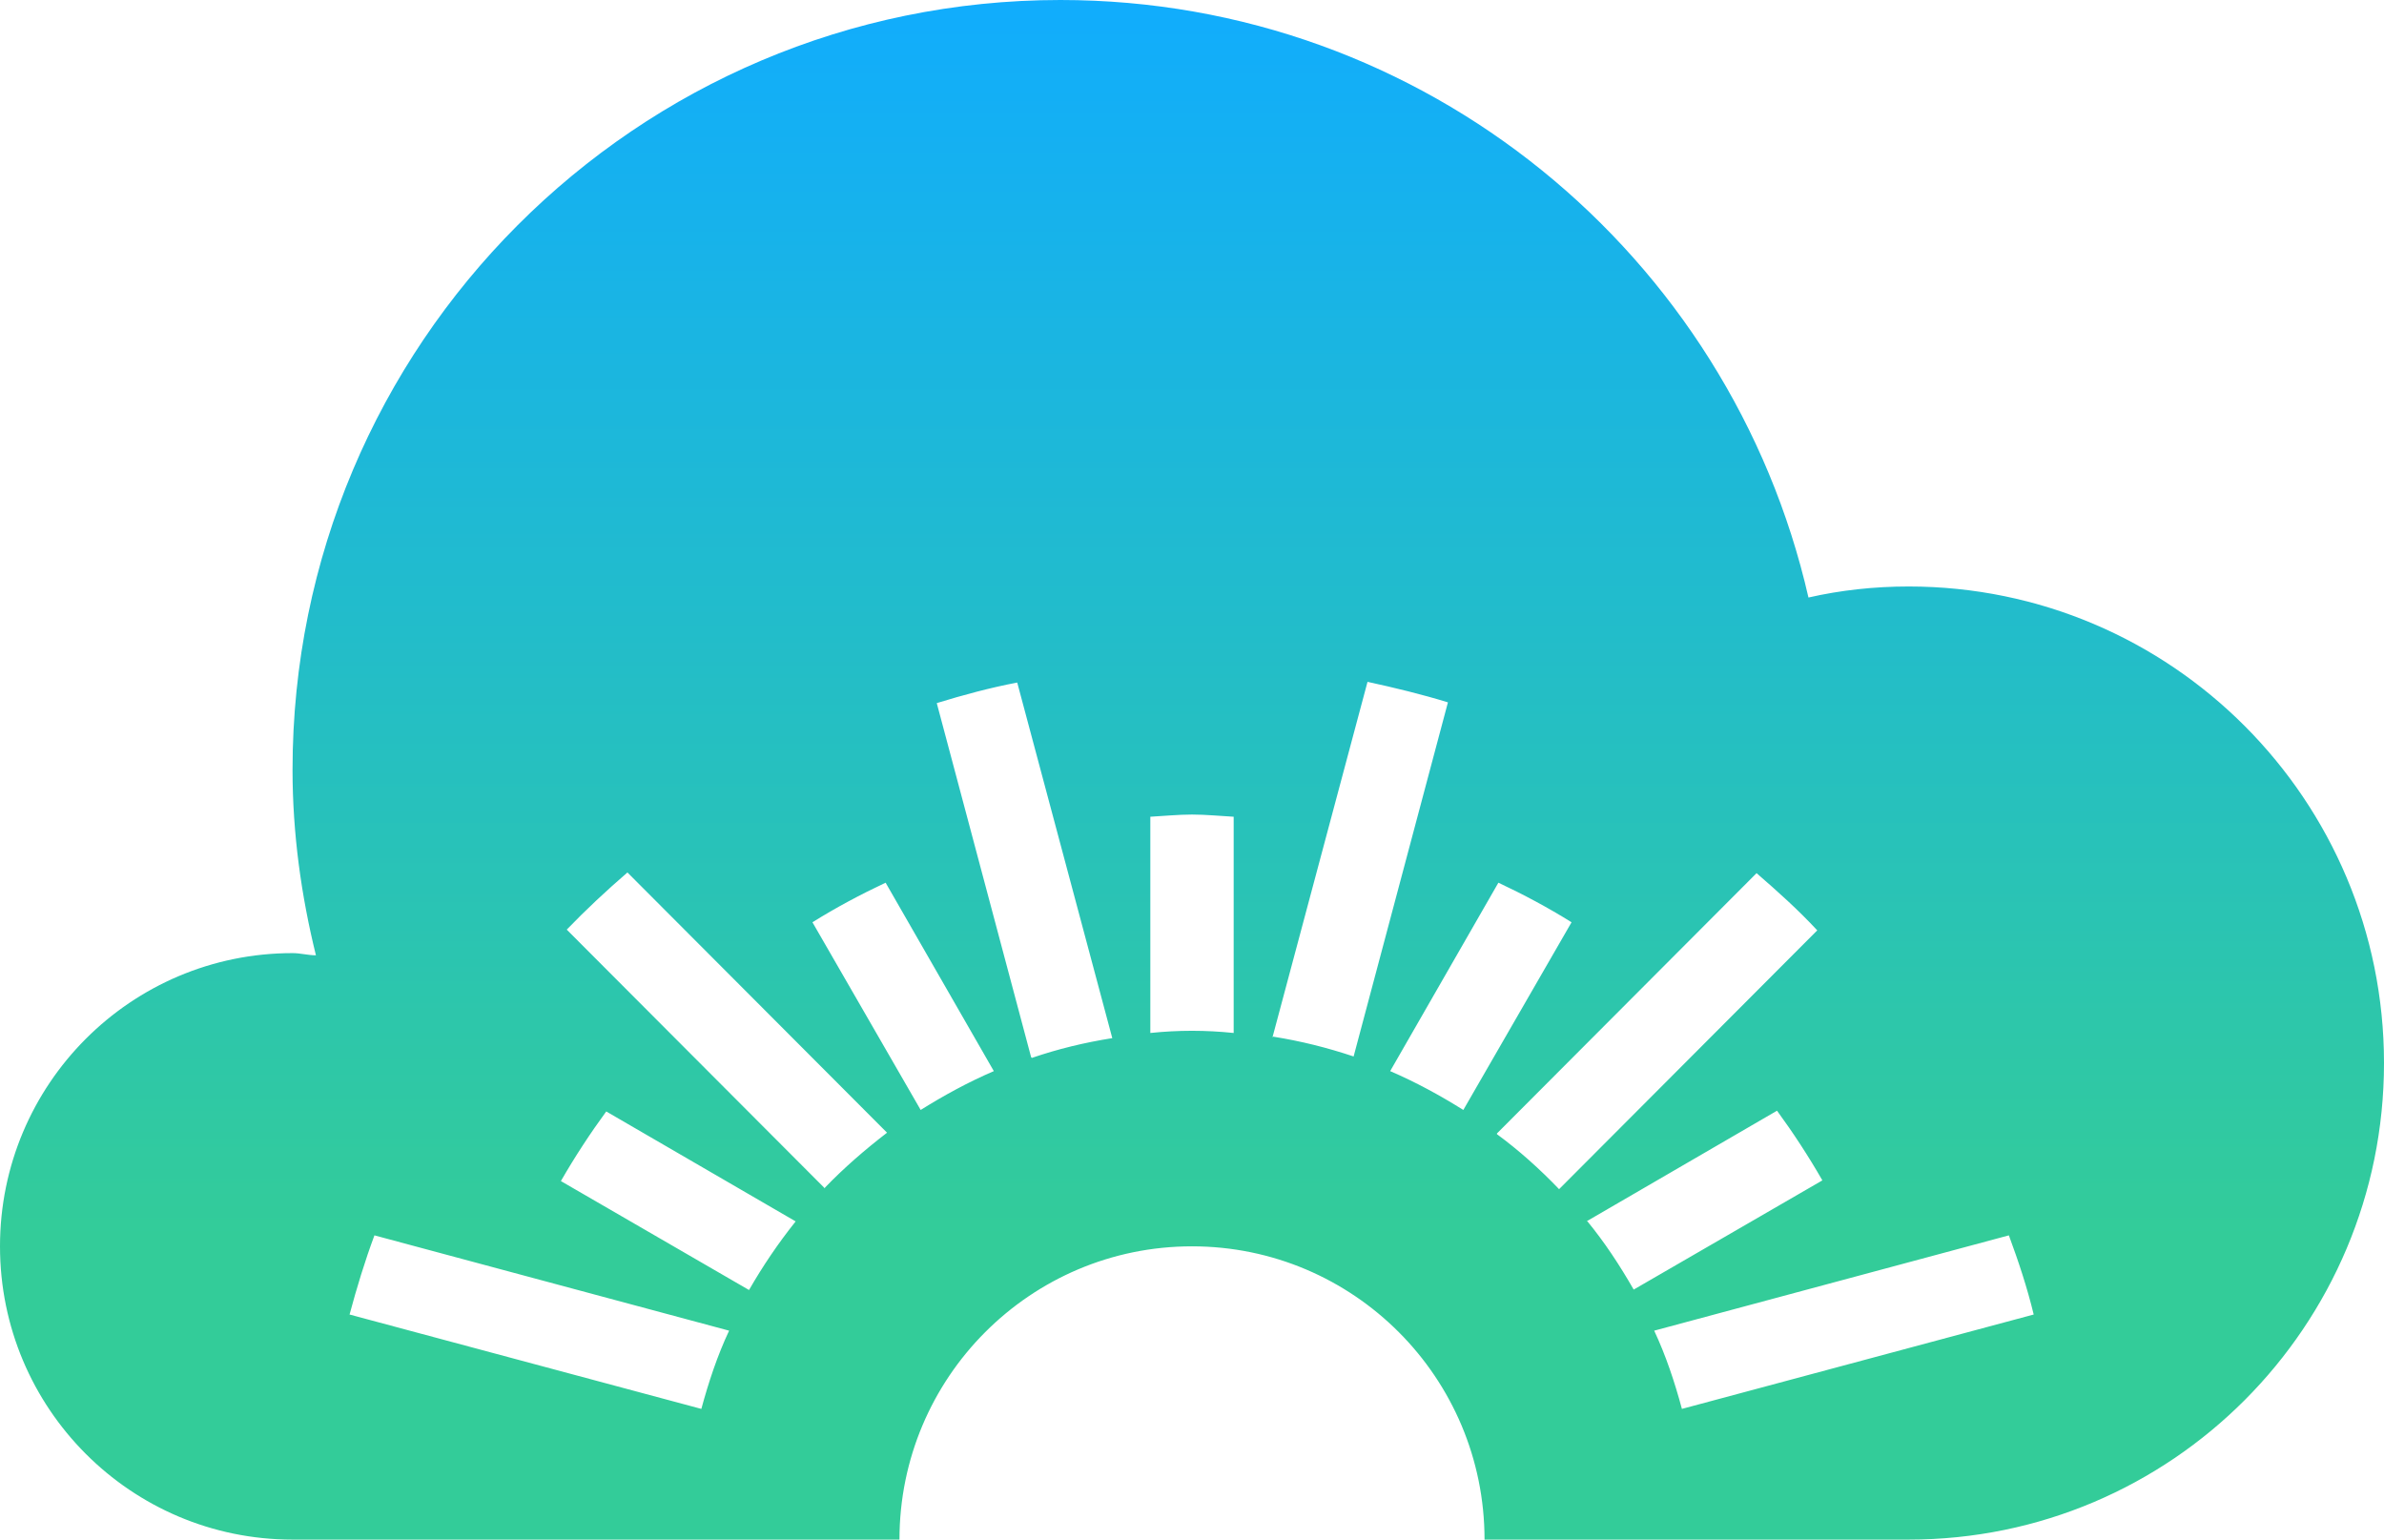
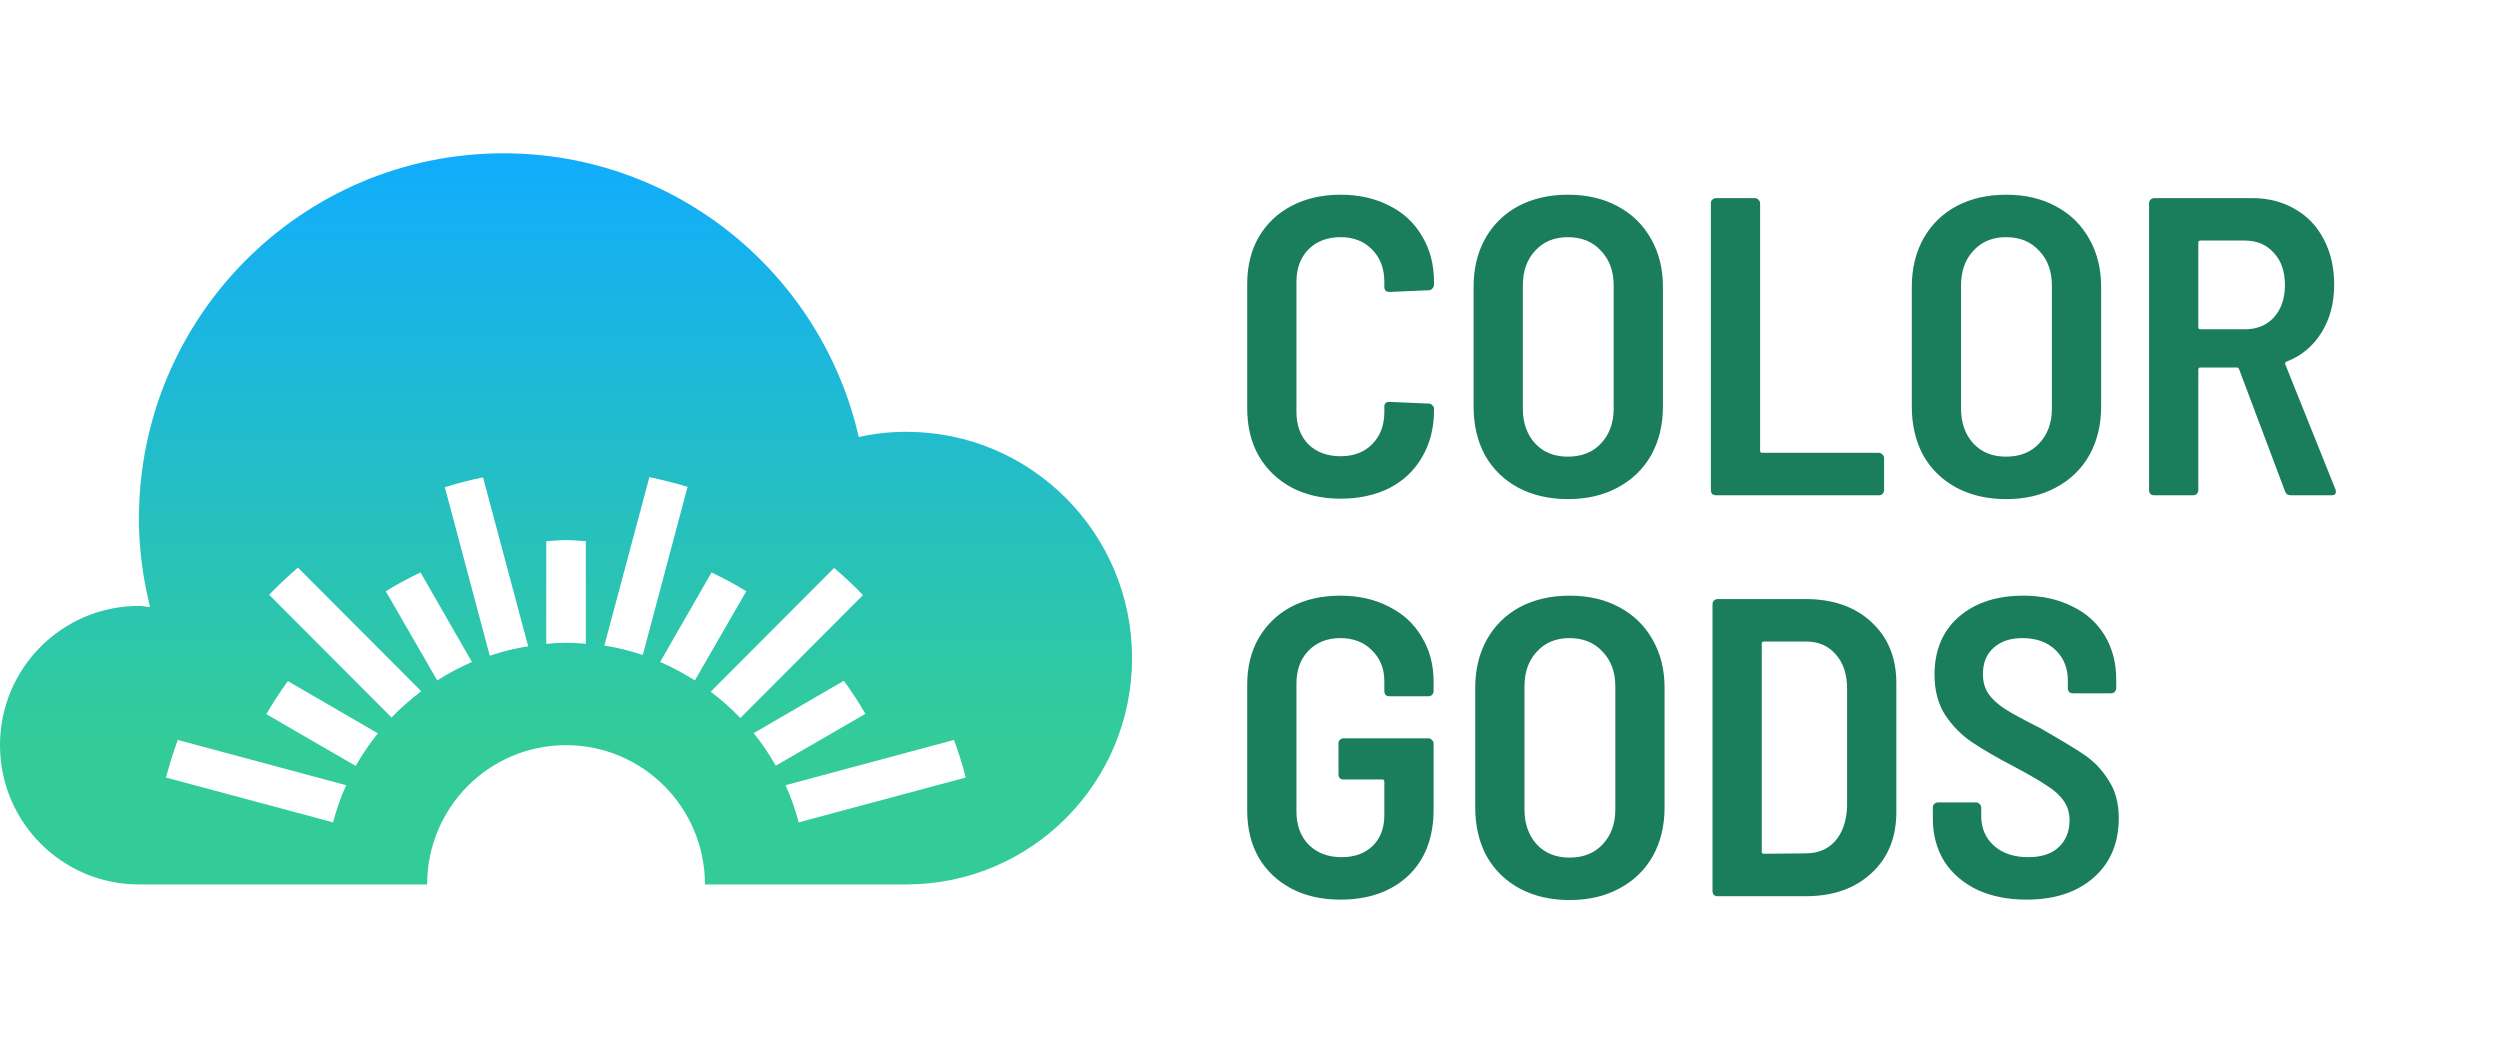
- <svg xmlns="http://www.w3.org/2000/svg" width="48" height="31" viewBox="0 0 48 31" fill="none">
-   <path id="Vector" d="M38.429 11.809C37.737 11.809 37.06 11.883 36.412 12.031C34.837 5.137 28.697 0 21.35 0C12.81 0 5.89 6.938 5.89 15.5C5.89 16.784 6.066 18.039 6.361 19.235C6.199 19.235 6.052 19.191 5.89 19.191C2.636 19.191 0 21.833 0 25.095C0 28.358 2.636 31 5.89 31H18.11C18.11 27.738 20.746 25.095 24 25.095C27.254 25.095 29.89 27.738 29.89 31H38.429C43.715 31 48 26.704 48 21.405C48 16.105 43.715 11.809 38.429 11.809ZM14.135 28.372L7.038 26.468C7.185 25.922 7.347 25.39 7.539 24.874L14.68 26.793C14.444 27.295 14.268 27.826 14.12 28.372H14.135ZM15.092 25.981L11.293 23.781C11.573 23.294 11.882 22.822 12.206 22.379L16.02 24.593C15.666 25.036 15.357 25.494 15.077 25.981H15.092ZM16.609 23.929L11.411 18.718C11.794 18.32 12.206 17.936 12.633 17.567L17.86 22.807C17.418 23.147 16.991 23.516 16.609 23.914V23.929ZM18.537 22.349L16.358 18.57C16.829 18.275 17.33 18.009 17.831 17.773L20.01 21.567C19.494 21.789 19.009 22.054 18.537 22.349ZM20.761 21.287L18.861 14.157C19.391 13.994 19.936 13.847 20.481 13.743L22.395 20.903C21.836 20.991 21.291 21.124 20.776 21.301L20.761 21.287ZM24.839 20.799C24.559 20.77 24.28 20.755 24 20.755C23.72 20.755 23.441 20.77 23.161 20.799V16.445C23.441 16.43 23.72 16.401 24 16.401C24.28 16.401 24.559 16.43 24.839 16.445V20.799ZM25.62 20.888L27.534 13.729C28.078 13.847 28.623 13.979 29.153 14.142L27.254 21.272C26.724 21.095 26.194 20.962 25.634 20.873L25.62 20.888ZM29.463 22.349C28.991 22.054 28.506 21.789 27.99 21.567L30.169 17.773C30.67 18.009 31.171 18.275 31.642 18.57L29.463 22.349ZM30.14 22.822L35.367 17.581C35.794 17.951 36.206 18.32 36.589 18.733L31.391 23.944C31.009 23.545 30.582 23.161 30.14 22.837V22.822ZM31.966 24.579L35.779 22.364C36.103 22.807 36.412 23.279 36.692 23.767L32.893 25.966C32.614 25.479 32.304 25.007 31.951 24.579H31.966ZM33.865 28.372C33.718 27.826 33.541 27.295 33.306 26.793L40.447 24.874C40.638 25.39 40.815 25.922 40.947 26.468L33.85 28.372H33.865Z" fill="url(#paint0_linear_0_13)" />
+ <svg xmlns="http://www.w3.org/2000/svg" width="106" height="44" viewBox="0 0 106 44" fill="none">
+   <path d="M38.429 18.309C37.737 18.309 37.06 18.383 36.412 18.531C34.837 11.637 28.697 6.5 21.35 6.5C12.81 6.5 5.89 13.438 5.89 22C5.89 23.284 6.066 24.539 6.361 25.735C6.199 25.735 6.052 25.691 5.89 25.691C2.636 25.691 0 28.333 0 31.595C0 34.858 2.636 37.5 5.89 37.5H18.11C18.11 34.238 20.746 31.595 24 31.595C27.254 31.595 29.89 34.238 29.89 37.5H38.429C43.715 37.5 48 33.204 48 27.905C48 22.605 43.715 18.309 38.429 18.309ZM14.135 34.872L7.038 32.968C7.185 32.422 7.347 31.89 7.539 31.374L14.68 33.293C14.444 33.795 14.268 34.326 14.12 34.872H14.135ZM15.092 32.481L11.293 30.281C11.573 29.794 11.882 29.322 12.206 28.879L16.02 31.093C15.666 31.536 15.357 31.994 15.077 32.481H15.092ZM16.609 30.429L11.411 25.218C11.794 24.82 12.206 24.436 12.633 24.067L17.86 29.307C17.418 29.647 16.991 30.016 16.609 30.414V30.429ZM18.537 28.849L16.358 25.07C16.829 24.775 17.33 24.509 17.831 24.273L20.01 28.067C19.494 28.289 19.009 28.554 18.537 28.849ZM20.761 27.787L18.861 20.657C19.391 20.494 19.936 20.347 20.481 20.243L22.395 27.403C21.836 27.491 21.291 27.624 20.776 27.801L20.761 27.787ZM24.839 27.299C24.559 27.27 24.28 27.255 24 27.255C23.72 27.255 23.441 27.27 23.161 27.299V22.945C23.441 22.93 23.72 22.901 24 22.901C24.28 22.901 24.559 22.93 24.839 22.945V27.299ZM25.62 27.388L27.534 20.229C28.078 20.347 28.623 20.48 29.153 20.642L27.254 27.772C26.724 27.595 26.194 27.462 25.634 27.373L25.62 27.388ZM29.463 28.849C28.991 28.554 28.506 28.289 27.99 28.067L30.169 24.273C30.67 24.509 31.171 24.775 31.642 25.07L29.463 28.849ZM30.14 29.322L35.367 24.081C35.794 24.451 36.206 24.82 36.589 25.233L31.391 30.444C31.009 30.045 30.582 29.661 30.14 29.337V29.322ZM31.966 31.079L35.779 28.864C36.103 29.307 36.412 29.779 36.692 30.267L32.893 32.466C32.614 31.979 32.304 31.507 31.951 31.079H31.966ZM33.865 34.872C33.718 34.326 33.541 33.795 33.306 33.293L40.447 31.374C40.638 31.89 40.815 32.422 40.947 32.968L33.85 34.872H33.865Z" fill="url(#paint0_linear_2015_1891)" />
+   <path d="M56.842 21.144C56.062 21.144 55.372 20.988 54.772 20.676C54.172 20.352 53.704 19.902 53.368 19.326C53.044 18.75 52.882 18.084 52.882 17.328V12.036C52.882 11.28 53.044 10.62 53.368 10.056C53.704 9.48 54.172 9.036 54.772 8.724C55.372 8.412 56.062 8.256 56.842 8.256C57.622 8.256 58.312 8.412 58.912 8.724C59.512 9.024 59.974 9.456 60.298 10.02C60.634 10.572 60.802 11.22 60.802 11.964V12.072C60.802 12.132 60.778 12.186 60.73 12.234C60.694 12.282 60.646 12.306 60.586 12.306L58.912 12.378C58.768 12.378 58.696 12.306 58.696 12.162V11.946C58.696 11.382 58.522 10.926 58.174 10.578C57.838 10.23 57.394 10.056 56.842 10.056C56.278 10.056 55.822 10.23 55.474 10.578C55.138 10.926 54.97 11.382 54.97 11.946V17.472C54.97 18.036 55.138 18.492 55.474 18.84C55.822 19.176 56.278 19.344 56.842 19.344C57.394 19.344 57.838 19.176 58.174 18.84C58.522 18.492 58.696 18.036 58.696 17.472V17.238C58.696 17.106 58.768 17.04 58.912 17.04L60.586 17.112C60.646 17.112 60.694 17.136 60.73 17.184C60.778 17.22 60.802 17.268 60.802 17.328V17.4C60.802 18.144 60.634 18.804 60.298 19.38C59.974 19.944 59.512 20.382 58.912 20.694C58.312 20.994 57.622 21.144 56.842 21.144ZM66.476 21.162C65.684 21.162 64.982 21 64.37 20.676C63.77 20.352 63.302 19.896 62.966 19.308C62.642 18.708 62.48 18.018 62.48 17.238V12.162C62.48 11.394 62.642 10.716 62.966 10.128C63.302 9.528 63.77 9.066 64.37 8.742C64.982 8.418 65.684 8.256 66.476 8.256C67.28 8.256 67.982 8.418 68.582 8.742C69.194 9.066 69.668 9.528 70.004 10.128C70.34 10.716 70.508 11.394 70.508 12.162V17.238C70.508 18.018 70.34 18.708 70.004 19.308C69.668 19.896 69.194 20.352 68.582 20.676C67.982 21 67.28 21.162 66.476 21.162ZM66.476 19.362C67.064 19.362 67.532 19.176 67.88 18.804C68.24 18.42 68.42 17.928 68.42 17.328V12.108C68.42 11.496 68.24 11.004 67.88 10.632C67.532 10.248 67.064 10.056 66.476 10.056C65.9 10.056 65.438 10.248 65.09 10.632C64.742 11.004 64.568 11.496 64.568 12.108V17.328C64.568 17.928 64.742 18.42 65.09 18.804C65.438 19.176 65.9 19.362 66.476 19.362ZM72.757 21C72.697 21 72.643 20.982 72.595 20.946C72.559 20.898 72.541 20.844 72.541 20.784V8.616C72.541 8.556 72.559 8.508 72.595 8.472C72.643 8.424 72.697 8.4 72.757 8.4H74.413C74.473 8.4 74.521 8.424 74.557 8.472C74.605 8.508 74.629 8.556 74.629 8.616V19.11C74.629 19.17 74.659 19.2 74.719 19.2H79.669C79.729 19.2 79.777 19.224 79.813 19.272C79.861 19.308 79.885 19.356 79.885 19.416V20.784C79.885 20.844 79.861 20.898 79.813 20.946C79.777 20.982 79.729 21 79.669 21H72.757ZM85.056 21.162C84.264 21.162 83.562 21 82.95 20.676C82.35 20.352 81.882 19.896 81.546 19.308C81.222 18.708 81.06 18.018 81.06 17.238V12.162C81.06 11.394 81.222 10.716 81.546 10.128C81.882 9.528 82.35 9.066 82.95 8.742C83.562 8.418 84.264 8.256 85.056 8.256C85.86 8.256 86.562 8.418 87.162 8.742C87.774 9.066 88.248 9.528 88.584 10.128C88.92 10.716 89.088 11.394 89.088 12.162V17.238C89.088 18.018 88.92 18.708 88.584 19.308C88.248 19.896 87.774 20.352 87.162 20.676C86.562 21 85.86 21.162 85.056 21.162ZM85.056 19.362C85.644 19.362 86.112 19.176 86.46 18.804C86.82 18.42 87 17.928 87 17.328V12.108C87 11.496 86.82 11.004 86.46 10.632C86.112 10.248 85.644 10.056 85.056 10.056C84.48 10.056 84.018 10.248 83.67 10.632C83.322 11.004 83.148 11.496 83.148 12.108V17.328C83.148 17.928 83.322 18.42 83.67 18.804C84.018 19.176 84.48 19.362 85.056 19.362ZM97.133 21C97.001 21 96.917 20.94 96.881 20.82L94.937 15.654C94.913 15.606 94.883 15.582 94.847 15.582H93.299C93.239 15.582 93.209 15.612 93.209 15.672V20.784C93.209 20.844 93.185 20.898 93.137 20.946C93.101 20.982 93.053 21 92.993 21H91.337C91.277 21 91.223 20.982 91.175 20.946C91.139 20.898 91.121 20.844 91.121 20.784V8.616C91.121 8.556 91.139 8.508 91.175 8.472C91.223 8.424 91.277 8.4 91.337 8.4H95.495C96.179 8.4 96.785 8.556 97.313 8.868C97.841 9.168 98.249 9.6 98.537 10.164C98.825 10.716 98.969 11.352 98.969 12.072C98.969 12.852 98.789 13.53 98.429 14.106C98.069 14.682 97.577 15.09 96.953 15.33C96.893 15.354 96.875 15.396 96.899 15.456L99.023 20.748C99.035 20.772 99.041 20.808 99.041 20.856C99.041 20.952 98.981 21 98.861 21H97.133ZM93.299 10.2C93.239 10.2 93.209 10.23 93.209 10.29V13.872C93.209 13.932 93.239 13.962 93.299 13.962H95.189C95.693 13.962 96.101 13.794 96.413 13.458C96.725 13.11 96.881 12.654 96.881 12.09C96.881 11.514 96.725 11.058 96.413 10.722C96.101 10.374 95.693 10.2 95.189 10.2H93.299Z" fill="#1A7D5C" />
+   <path d="M56.824 38.144C56.044 38.144 55.354 37.988 54.754 37.676C54.166 37.364 53.704 36.926 53.368 36.362C53.044 35.786 52.882 35.126 52.882 34.382V29.018C52.882 28.274 53.044 27.62 53.368 27.056C53.704 26.48 54.166 26.036 54.754 25.724C55.354 25.412 56.044 25.256 56.824 25.256C57.604 25.256 58.294 25.412 58.894 25.724C59.494 26.024 59.956 26.45 60.28 27.002C60.616 27.554 60.784 28.184 60.784 28.892V29.306C60.784 29.366 60.76 29.42 60.712 29.468C60.676 29.504 60.628 29.522 60.568 29.522H58.912C58.852 29.522 58.798 29.504 58.75 29.468C58.714 29.42 58.696 29.366 58.696 29.306V28.892C58.696 28.352 58.522 27.914 58.174 27.578C57.838 27.23 57.388 27.056 56.824 27.056C56.272 27.056 55.822 27.236 55.474 27.596C55.138 27.944 54.97 28.406 54.97 28.982V34.418C54.97 34.994 55.144 35.462 55.492 35.822C55.852 36.17 56.314 36.344 56.878 36.344C57.43 36.344 57.868 36.188 58.192 35.876C58.528 35.552 58.696 35.114 58.696 34.562V33.14C58.696 33.08 58.666 33.05 58.606 33.05H56.968C56.908 33.05 56.854 33.032 56.806 32.996C56.77 32.948 56.752 32.894 56.752 32.834V31.52C56.752 31.46 56.77 31.412 56.806 31.376C56.854 31.328 56.908 31.304 56.968 31.304H60.568C60.628 31.304 60.676 31.328 60.712 31.376C60.76 31.412 60.784 31.46 60.784 31.52V34.328C60.784 35.516 60.424 36.452 59.704 37.136C58.984 37.808 58.024 38.144 56.824 38.144ZM66.546 38.162C65.754 38.162 65.052 38 64.44 37.676C63.84 37.352 63.372 36.896 63.036 36.308C62.712 35.708 62.55 35.018 62.55 34.238V29.162C62.55 28.394 62.712 27.716 63.036 27.128C63.372 26.528 63.84 26.066 64.44 25.742C65.052 25.418 65.754 25.256 66.546 25.256C67.35 25.256 68.052 25.418 68.652 25.742C69.264 26.066 69.738 26.528 70.074 27.128C70.41 27.716 70.578 28.394 70.578 29.162V34.238C70.578 35.018 70.41 35.708 70.074 36.308C69.738 36.896 69.264 37.352 68.652 37.676C68.052 38 67.35 38.162 66.546 38.162ZM66.546 36.362C67.134 36.362 67.602 36.176 67.95 35.804C68.31 35.42 68.49 34.928 68.49 34.328V29.108C68.49 28.496 68.31 28.004 67.95 27.632C67.602 27.248 67.134 27.056 66.546 27.056C65.97 27.056 65.508 27.248 65.16 27.632C64.812 28.004 64.638 28.496 64.638 29.108V34.328C64.638 34.928 64.812 35.42 65.16 35.804C65.508 36.176 65.97 36.362 66.546 36.362ZM72.827 38C72.767 38 72.713 37.982 72.665 37.946C72.629 37.898 72.611 37.844 72.611 37.784V25.616C72.611 25.556 72.629 25.508 72.665 25.472C72.713 25.424 72.767 25.4 72.827 25.4H76.553C77.717 25.4 78.647 25.724 79.343 26.372C80.051 27.02 80.405 27.884 80.405 28.964V34.436C80.405 35.516 80.051 36.38 79.343 37.028C78.647 37.676 77.717 38 76.553 38H72.827ZM74.699 36.11C74.699 36.17 74.729 36.2 74.789 36.2L76.571 36.182C77.087 36.182 77.501 36.008 77.813 35.66C78.125 35.3 78.293 34.814 78.317 34.202V29.198C78.317 28.586 78.155 28.1 77.831 27.74C77.519 27.38 77.099 27.2 76.571 27.2H74.789C74.729 27.2 74.699 27.23 74.699 27.29V36.11ZM85.93 38.144C85.138 38.144 84.442 38.006 83.842 37.73C83.242 37.442 82.774 37.04 82.438 36.524C82.114 35.996 81.952 35.39 81.952 34.706V34.238C81.952 34.178 81.97 34.13 82.006 34.094C82.054 34.046 82.108 34.022 82.168 34.022H83.788C83.848 34.022 83.896 34.046 83.932 34.094C83.98 34.13 84.004 34.178 84.004 34.238V34.598C84.004 35.114 84.184 35.534 84.544 35.858C84.904 36.182 85.39 36.344 86.002 36.344C86.566 36.344 86.998 36.2 87.298 35.912C87.598 35.624 87.748 35.246 87.748 34.778C87.748 34.454 87.664 34.178 87.496 33.95C87.328 33.71 87.088 33.494 86.776 33.302C86.476 33.098 86.008 32.828 85.372 32.492C84.64 32.108 84.052 31.766 83.608 31.466C83.164 31.166 82.786 30.782 82.474 30.314C82.174 29.846 82.024 29.276 82.024 28.604C82.024 27.572 82.366 26.756 83.05 26.156C83.746 25.556 84.658 25.256 85.786 25.256C86.566 25.256 87.256 25.406 87.856 25.706C88.456 25.994 88.918 26.408 89.242 26.948C89.566 27.488 89.728 28.106 89.728 28.802V29.18C89.728 29.24 89.704 29.294 89.656 29.342C89.62 29.378 89.572 29.396 89.512 29.396H87.892C87.832 29.396 87.778 29.378 87.73 29.342C87.694 29.294 87.676 29.24 87.676 29.18V28.838C87.676 28.322 87.502 27.896 87.154 27.56C86.806 27.224 86.338 27.056 85.75 27.056C85.234 27.056 84.826 27.194 84.526 27.47C84.226 27.734 84.076 28.106 84.076 28.586C84.076 28.91 84.154 29.186 84.31 29.414C84.466 29.642 84.7 29.858 85.012 30.062C85.336 30.266 85.822 30.53 86.47 30.854C87.334 31.346 87.97 31.73 88.378 32.006C88.786 32.282 89.128 32.642 89.404 33.086C89.692 33.518 89.836 34.052 89.836 34.688C89.836 35.744 89.482 36.584 88.774 37.208C88.066 37.832 87.118 38.144 85.93 38.144Z" fill="#1A7D5C" />
  <defs>
-     <linearGradient id="paint0_linear_0_13" x1="24" y1="-0.5" x2="24" y2="31.343" gradientUnits="userSpaceOnUse">
+     <linearGradient id="paint0_linear_2015_1891" x1="24" y1="6" x2="24" y2="37.843" gradientUnits="userSpaceOnUse">
      <stop stop-color="#10ACFF" />
      <stop offset="0.798" stop-color="#33CC99" />
    </linearGradient>
  </defs>
</svg>
